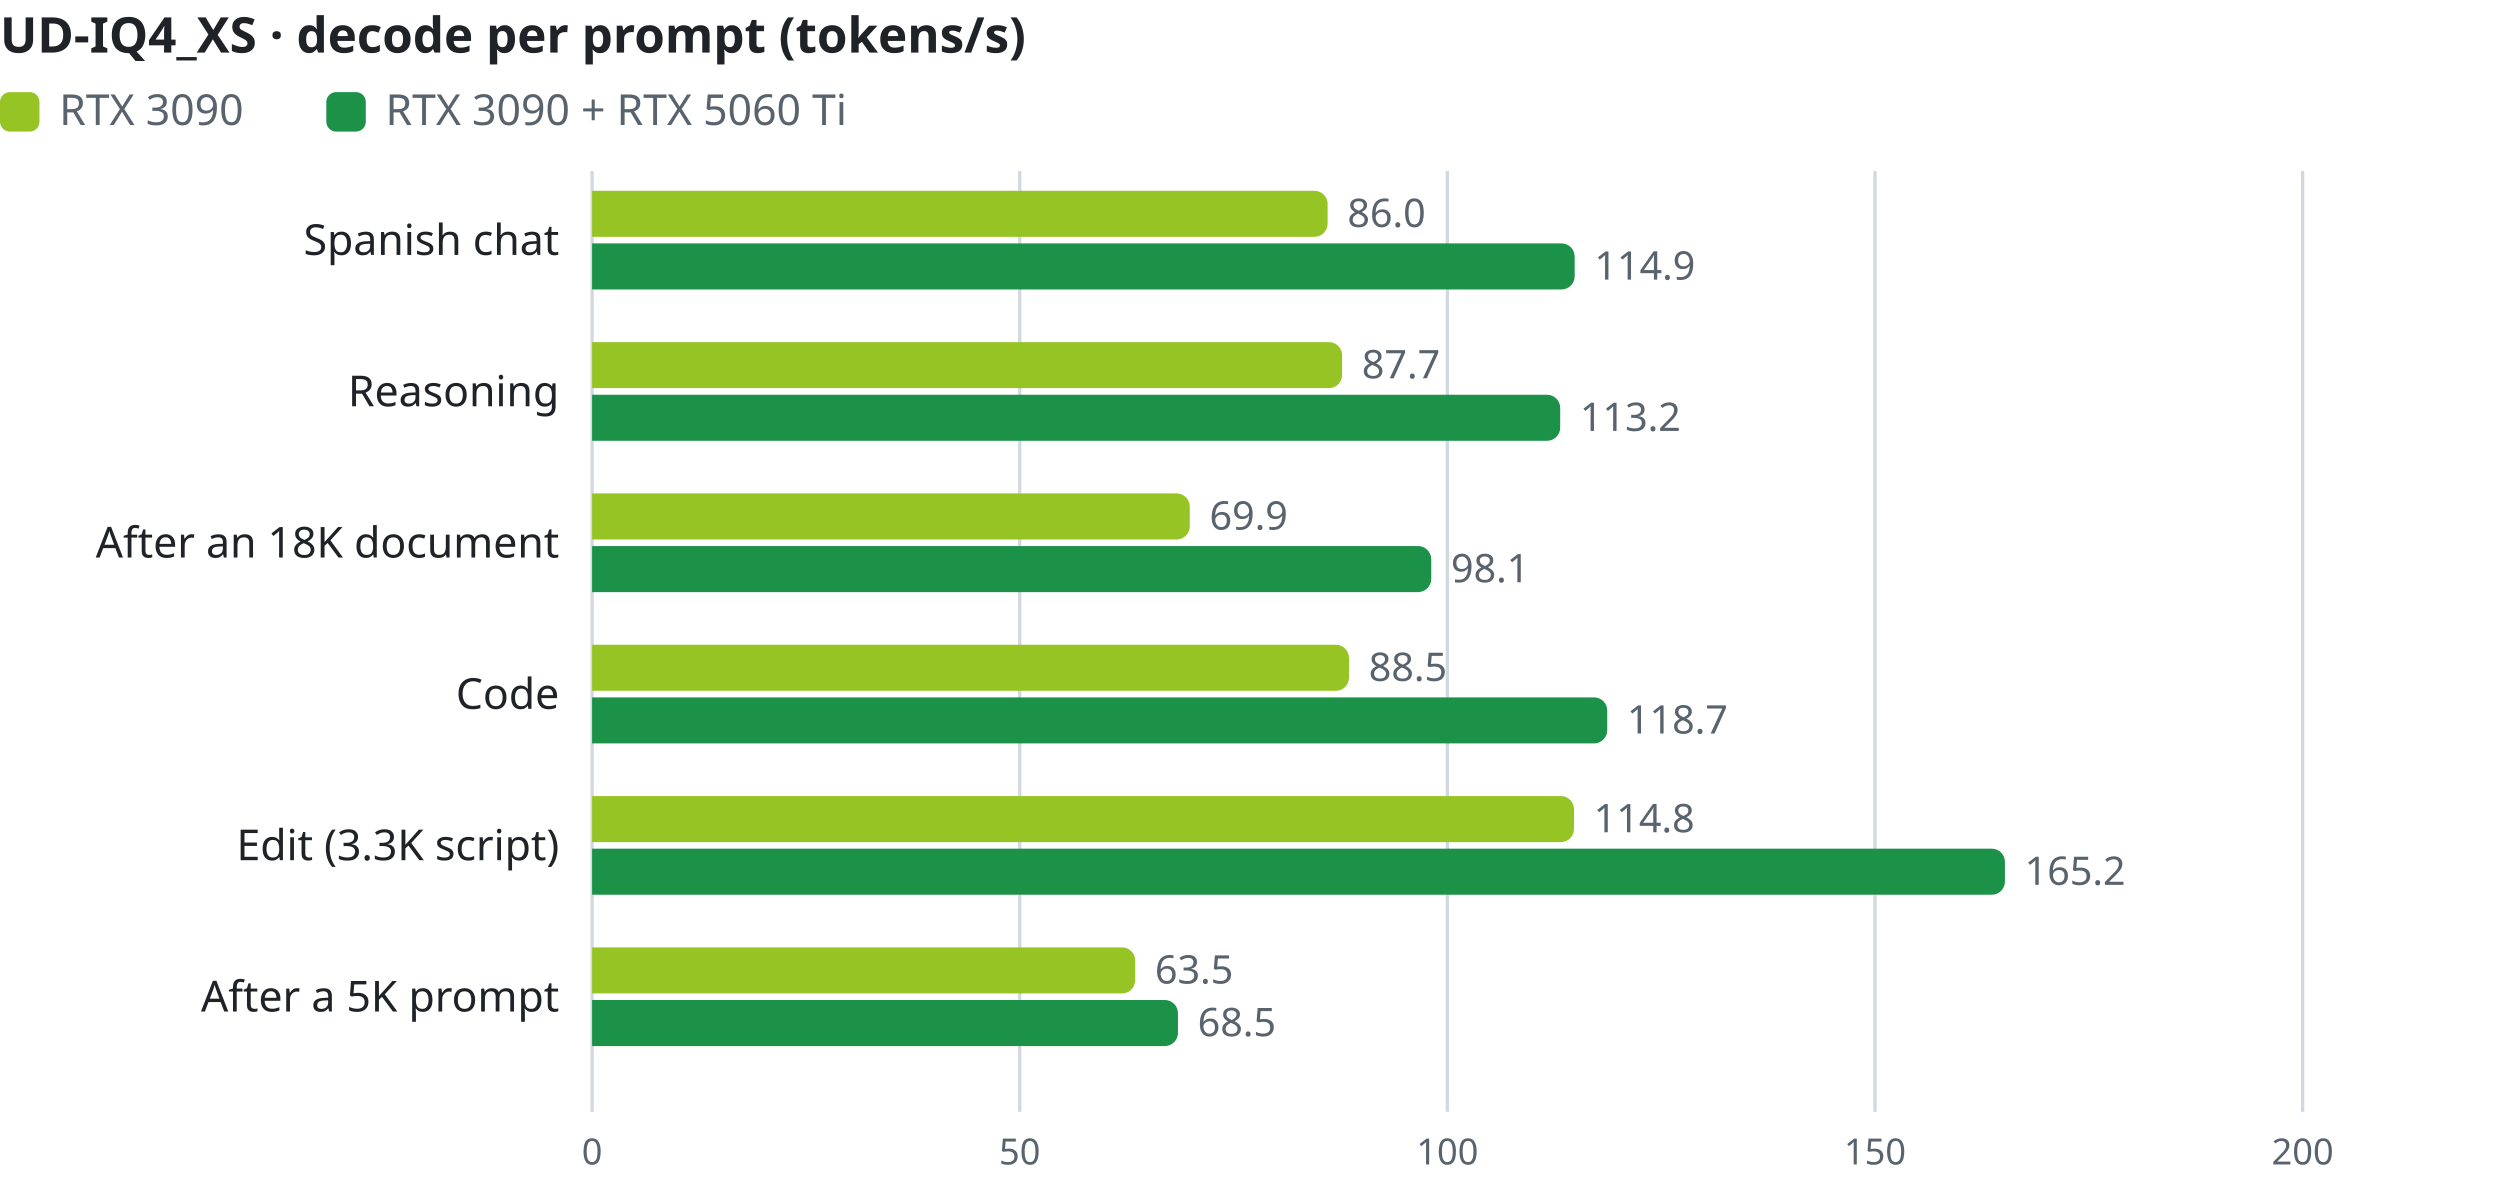
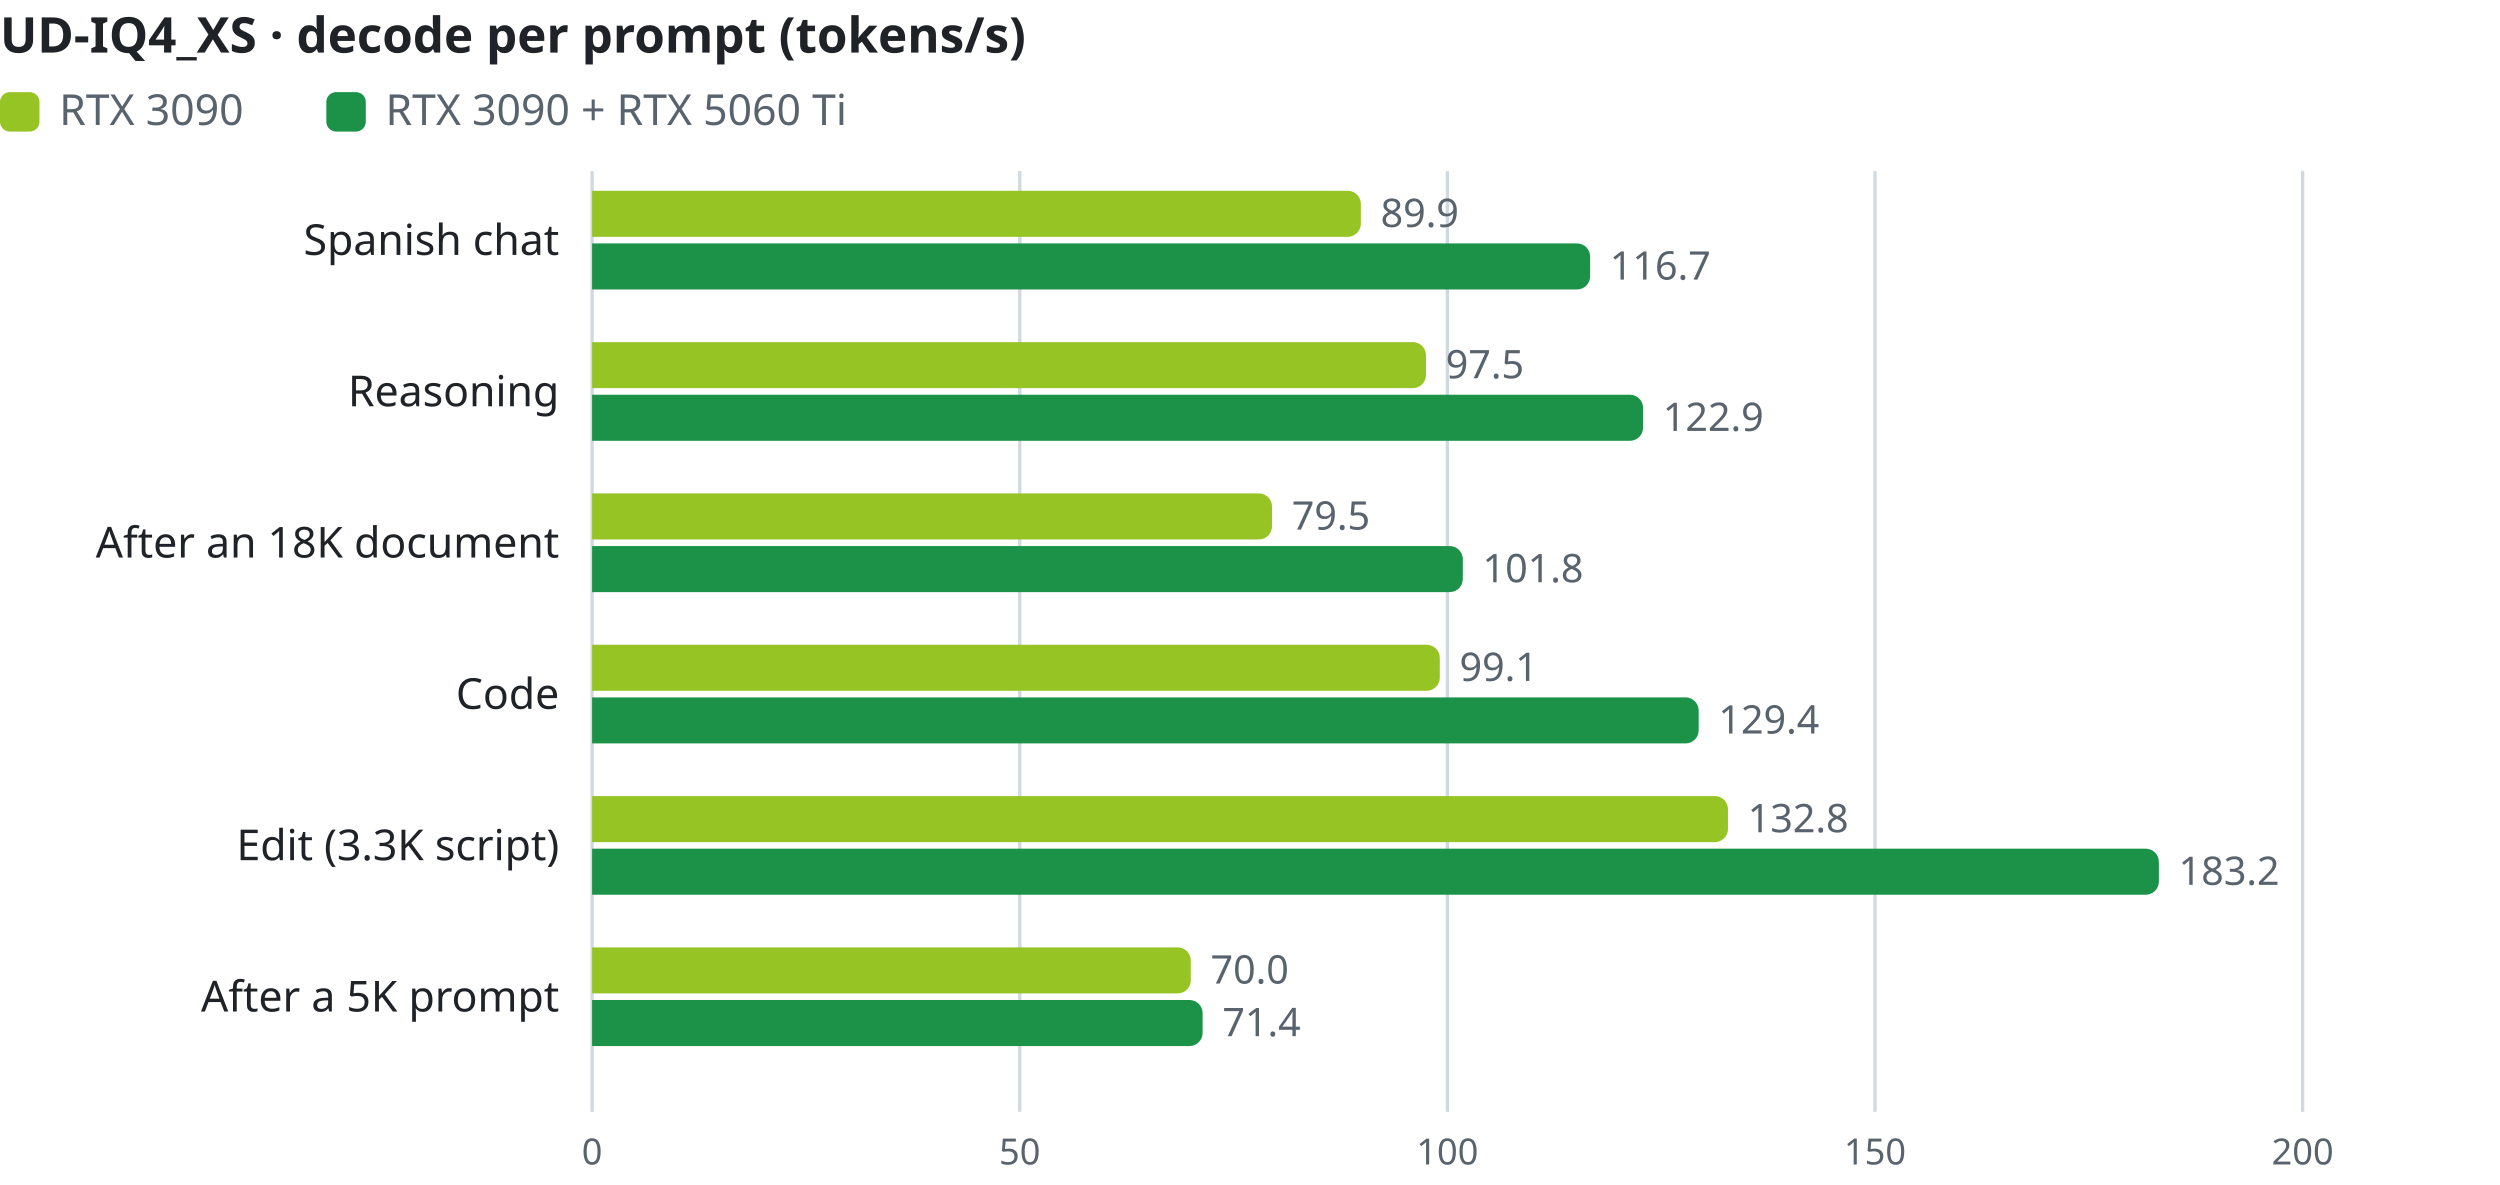
<svg xmlns="http://www.w3.org/2000/svg" width="760" height="360" viewBox="0 0 760 360" role="img" aria-label="UD-IQ4_XS decode speed per prompt" font-family="-apple-system,BlinkMacSystemFont,'Segoe UI','Noto Sans',Helvetica,Arial,sans-serif">
  <text x="0" y="16" font-size="15" font-weight="600" fill="#1f2328">UD-IQ4_XS · decode per prompt (tokens/s)</text>
  <rect x="0" y="28" width="12" height="12" rx="3" fill="#97c425" />
  <text x="18" y="38" font-size="13" fill="#59636e">RTX 3090</text>
  <rect x="99.2" y="28" width="12" height="12" rx="3" fill="#1b9247" />
  <text x="117.2" y="38" font-size="13" fill="#59636e">RTX 3090 + RTX 5060 Ti</text>
  <line x1="180.0" y1="52" x2="180.0" y2="338" stroke="#d1d9e0" stroke-width="1" />
  <text x="180.0" y="354" font-size="11" fill="#59636e" text-anchor="middle">0</text>
  <line x1="310.0" y1="52" x2="310.0" y2="338" stroke="#d1d9e0" stroke-width="1" />
  <text x="310.0" y="354" font-size="11" fill="#59636e" text-anchor="middle">50</text>
  <line x1="440.0" y1="52" x2="440.0" y2="338" stroke="#d1d9e0" stroke-width="1" />
  <text x="440.0" y="354" font-size="11" fill="#59636e" text-anchor="middle">100</text>
  <line x1="570.0" y1="52" x2="570.0" y2="338" stroke="#d1d9e0" stroke-width="1" />
  <text x="570.0" y="354" font-size="11" fill="#59636e" text-anchor="middle">150</text>
  <line x1="700.0" y1="52" x2="700.0" y2="338" stroke="#d1d9e0" stroke-width="1" />
  <text x="700.0" y="354" font-size="11" fill="#59636e" text-anchor="middle">200</text>
  <text x="170" y="77.5" font-size="13" fill="#1f2328" text-anchor="end">Spanish chat</text>
-   <path d="M180.0,58.0 h219.6 a4,4 0 0 1 4,4 v6.0 a4,4 0 0 1 -4,4 h-219.6 z" fill="#97c425" />
-   <text x="409.6" y="69" font-size="12" fill="#59636e">86.0</text>
-   <path d="M180.0,74.0 h294.7 a4,4 0 0 1 4,4 v6.0 a4,4 0 0 1 -4,4 h-294.7 z" fill="#1b9247" />
-   <text x="484.7" y="85" font-size="12" fill="#59636e">114.9</text>
+   <path d="M180.0,58.0 h229.7 a4,4 0 0 1 4,4 v6.0 a4,4 0 0 1 -4,4 h-229.7 z" fill="#97c425" />
+   <text x="419.7" y="69" font-size="12" fill="#59636e">89.9</text>
+   <path d="M180.0,74.0 h299.4 a4,4 0 0 1 4,4 v6.0 a4,4 0 0 1 -4,4 h-299.4 z" fill="#1b9247" />
+   <text x="489.4" y="85" font-size="12" fill="#59636e">116.7</text>
  <text x="170" y="123.5" font-size="13" fill="#1f2328" text-anchor="end">Reasoning</text>
-   <path d="M180.0,104.0 h224.0 a4,4 0 0 1 4,4 v6.0 a4,4 0 0 1 -4,4 h-224.0 z" fill="#97c425" />
-   <text x="414.0" y="115" font-size="12" fill="#59636e">87.7</text>
-   <path d="M180.0,120.0 h290.3 a4,4 0 0 1 4,4 v6.0 a4,4 0 0 1 -4,4 h-290.3 z" fill="#1b9247" />
-   <text x="480.3" y="131" font-size="12" fill="#59636e">113.2</text>
+   <path d="M180.0,104.0 h249.5 a4,4 0 0 1 4,4 v6.0 a4,4 0 0 1 -4,4 h-249.5 z" fill="#97c425" />
+   <text x="439.5" y="115" font-size="12" fill="#59636e">97.5</text>
+   <path d="M180.0,120.0 h315.5 a4,4 0 0 1 4,4 v6.0 a4,4 0 0 1 -4,4 h-315.5 z" fill="#1b9247" />
+   <text x="505.5" y="131" font-size="12" fill="#59636e">122.9</text>
  <text x="170" y="169.5" font-size="13" fill="#1f2328" text-anchor="end">After an 18K document</text>
-   <path d="M180.0,150.0 h177.7 a4,4 0 0 1 4,4 v6.0 a4,4 0 0 1 -4,4 h-177.7 z" fill="#97c425" />
-   <text x="367.7" y="161" font-size="12" fill="#59636e">69.9</text>
-   <path d="M180.0,166.0 h251.1 a4,4 0 0 1 4,4 v6.0 a4,4 0 0 1 -4,4 h-251.1 z" fill="#1b9247" />
-   <text x="441.1" y="177" font-size="12" fill="#59636e">98.1</text>
+   <path d="M180.0,150.0 h202.7 a4,4 0 0 1 4,4 v6.0 a4,4 0 0 1 -4,4 h-202.7 z" fill="#97c425" />
+   <text x="392.7" y="161" font-size="12" fill="#59636e">79.5</text>
+   <path d="M180.0,166.0 h260.7 a4,4 0 0 1 4,4 v6.0 a4,4 0 0 1 -4,4 h-260.7 z" fill="#1b9247" />
+   <text x="450.7" y="177" font-size="12" fill="#59636e">101.8</text>
  <text x="170" y="215.5" font-size="13" fill="#1f2328" text-anchor="end">Code</text>
-   <path d="M180.0,196.0 h226.1 a4,4 0 0 1 4,4 v6.0 a4,4 0 0 1 -4,4 h-226.1 z" fill="#97c425" />
-   <text x="416.1" y="207" font-size="12" fill="#59636e">88.5</text>
-   <path d="M180.0,212.0 h304.6 a4,4 0 0 1 4,4 v6.0 a4,4 0 0 1 -4,4 h-304.6 z" fill="#1b9247" />
-   <text x="494.6" y="223" font-size="12" fill="#59636e">118.7</text>
+   <path d="M180.0,196.0 h253.7 a4,4 0 0 1 4,4 v6.0 a4,4 0 0 1 -4,4 h-253.7 z" fill="#97c425" />
+   <text x="443.7" y="207" font-size="12" fill="#59636e">99.1</text>
+   <path d="M180.0,212.0 h332.4 a4,4 0 0 1 4,4 v6.0 a4,4 0 0 1 -4,4 h-332.4 z" fill="#1b9247" />
+   <text x="522.4" y="223" font-size="12" fill="#59636e">129.4</text>
  <text x="170" y="261.5" font-size="13" fill="#1f2328" text-anchor="end">Edit (3.3K script)</text>
-   <path d="M180.0,242.0 h294.5 a4,4 0 0 1 4,4 v6.0 a4,4 0 0 1 -4,4 h-294.5 z" fill="#97c425" />
-   <text x="484.5" y="253" font-size="12" fill="#59636e">114.8</text>
-   <path d="M180.0,258.0 h425.5 a4,4 0 0 1 4,4 v6.0 a4,4 0 0 1 -4,4 h-425.5 z" fill="#1b9247" />
-   <text x="615.5" y="269" font-size="12" fill="#59636e">165.2</text>
+   <path d="M180.0,242.0 h341.3 a4,4 0 0 1 4,4 v6.0 a4,4 0 0 1 -4,4 h-341.3 z" fill="#97c425" />
+   <text x="531.3" y="253" font-size="12" fill="#59636e">132.8</text>
+   <path d="M180.0,258.0 h472.3 a4,4 0 0 1 4,4 v6.0 a4,4 0 0 1 -4,4 h-472.3 z" fill="#1b9247" />
+   <text x="662.3" y="269" font-size="12" fill="#59636e">183.2</text>
  <text x="170" y="307.5" font-size="13" fill="#1f2328" text-anchor="end">After a 5K prompt</text>
-   <path d="M180.0,288.0 h161.1 a4,4 0 0 1 4,4 v6.0 a4,4 0 0 1 -4,4 h-161.1 z" fill="#97c425" />
-   <text x="351.1" y="299" font-size="12" fill="#59636e">63.5</text>
-   <path d="M180.0,304.0 h174.1 a4,4 0 0 1 4,4 v6.0 a4,4 0 0 1 -4,4 h-174.1 z" fill="#1b9247" />
-   <text x="364.1" y="315" font-size="12" fill="#59636e">68.5</text>
+   <path d="M180.0,288.0 h178.0 a4,4 0 0 1 4,4 v6.0 a4,4 0 0 1 -4,4 h-178.0 z" fill="#97c425" />
+   <text x="368.0" y="299" font-size="12" fill="#59636e">70.0</text>
+   <path d="M180.0,304.0 h181.6 a4,4 0 0 1 4,4 v6.0 a4,4 0 0 1 -4,4 h-181.6 z" fill="#1b9247" />
+   <text x="371.6" y="315" font-size="12" fill="#59636e">71.4</text>
</svg>
